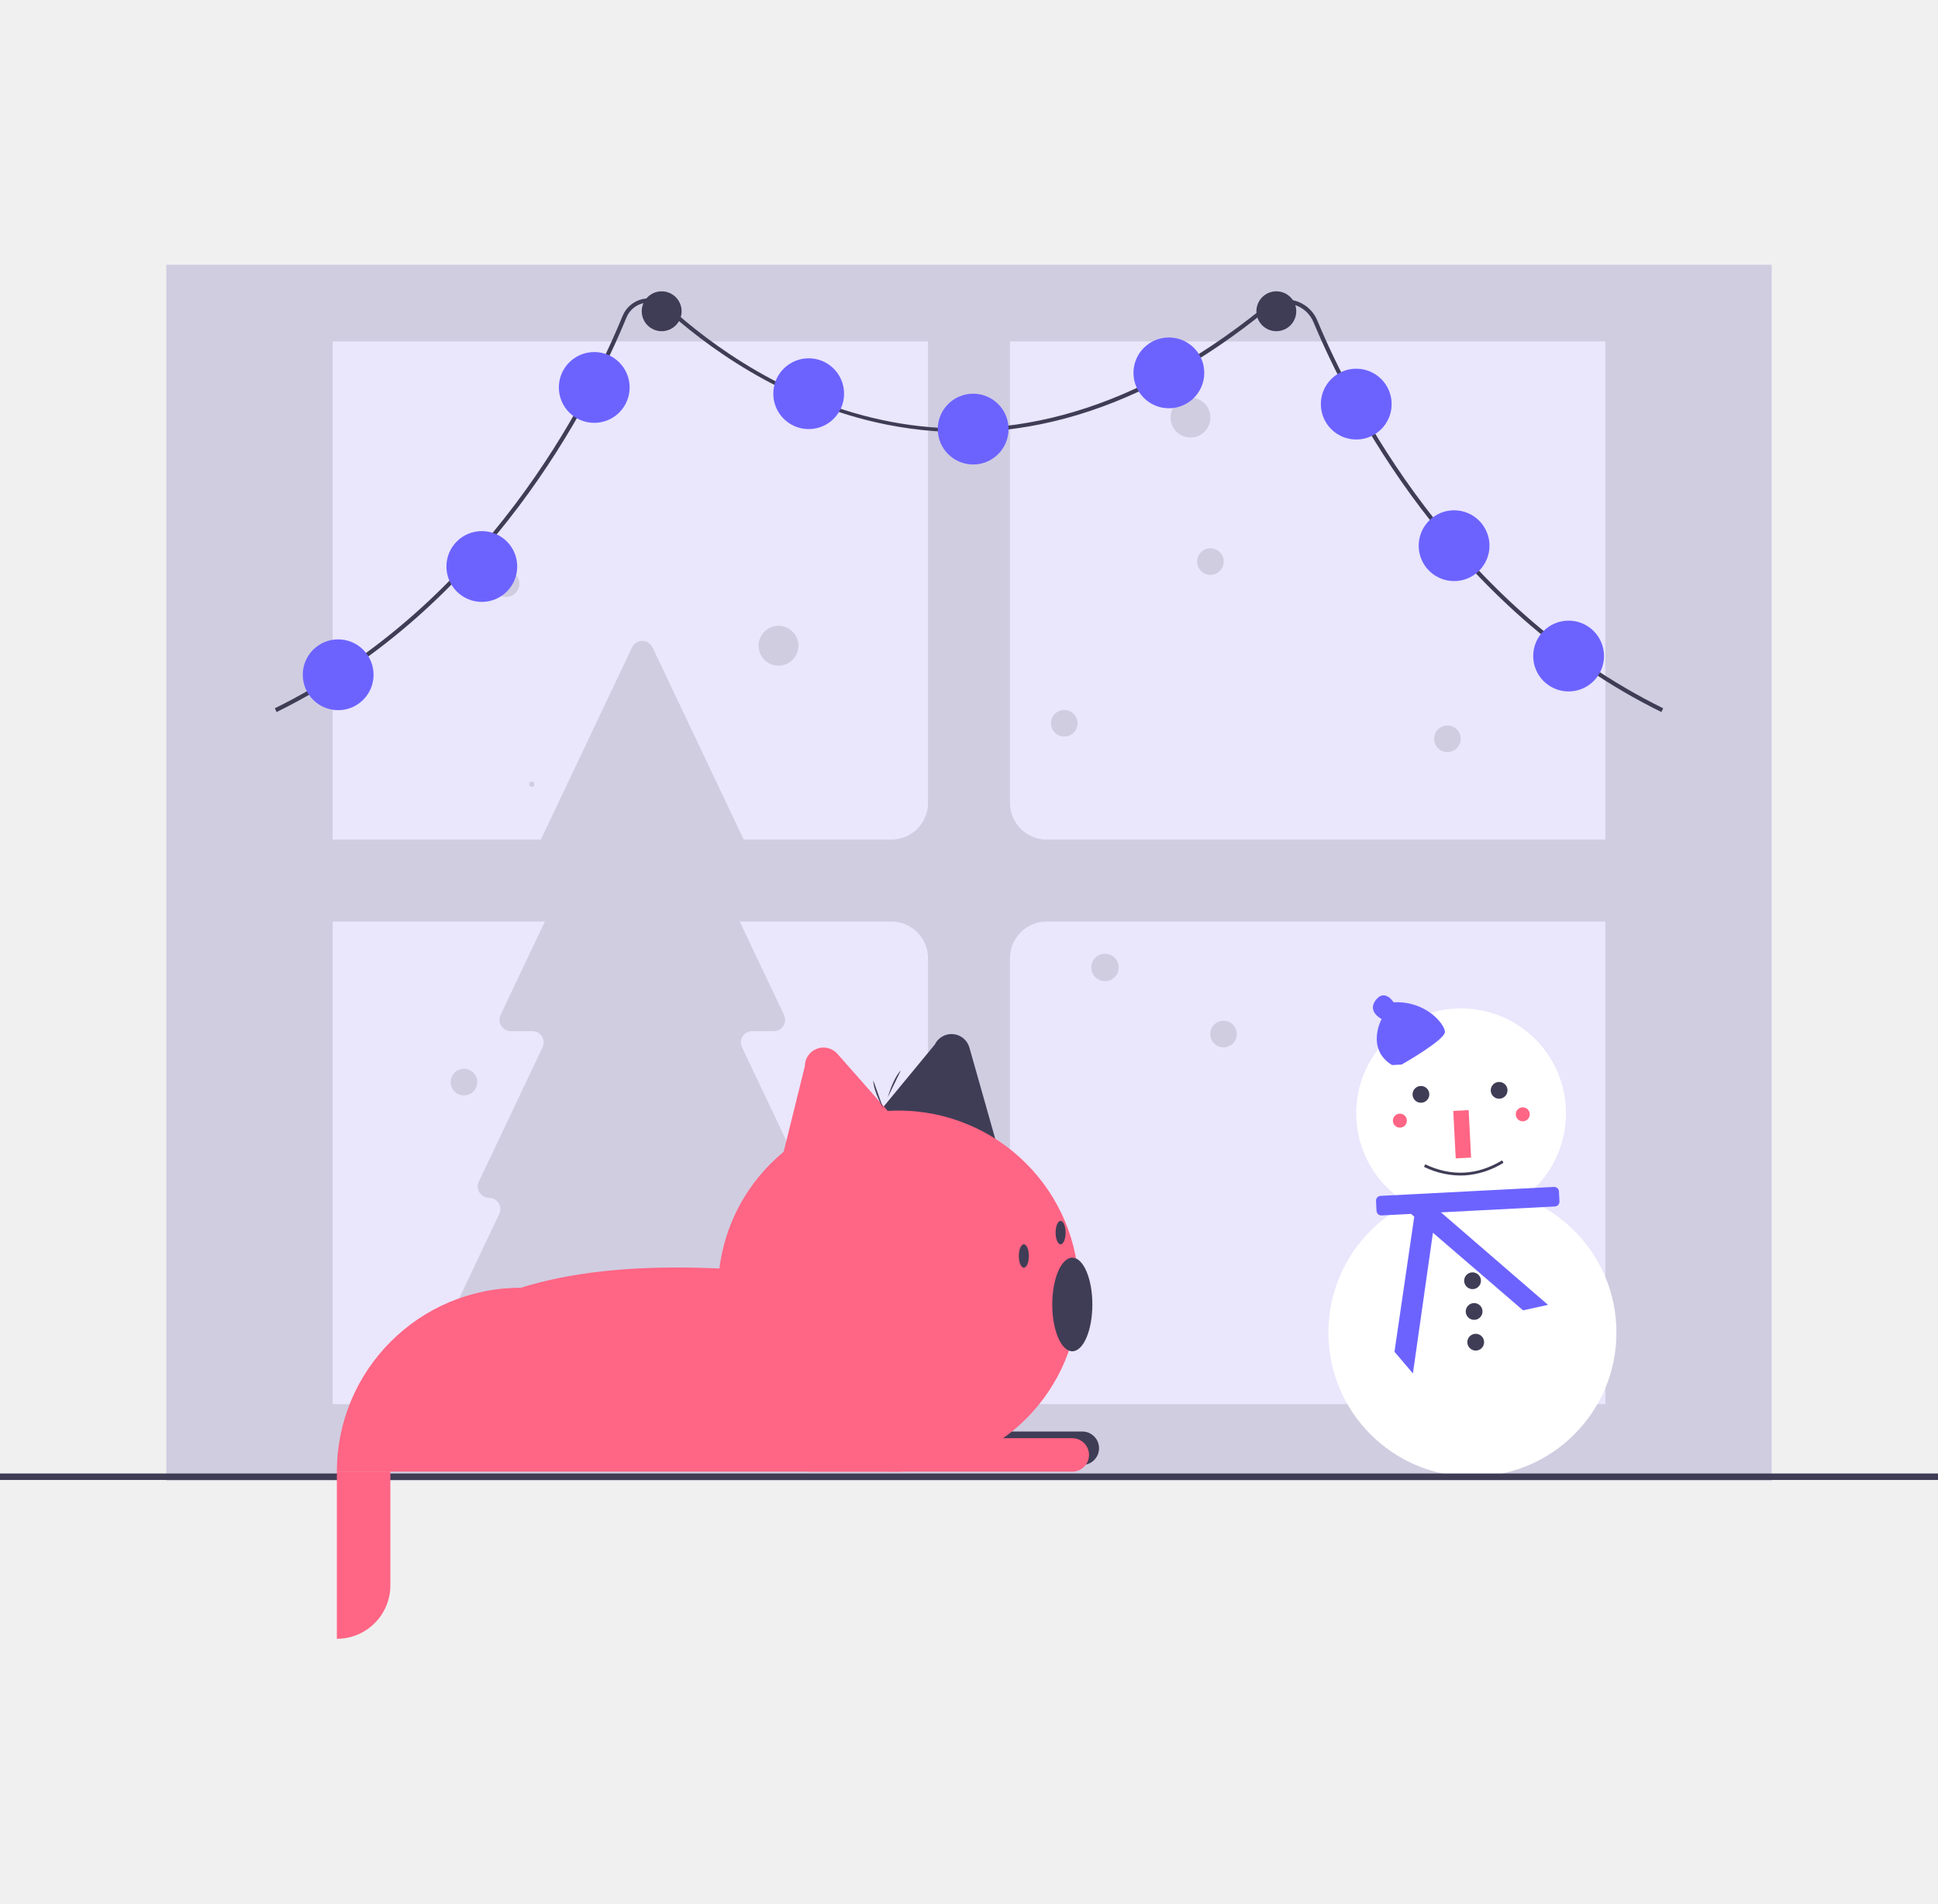
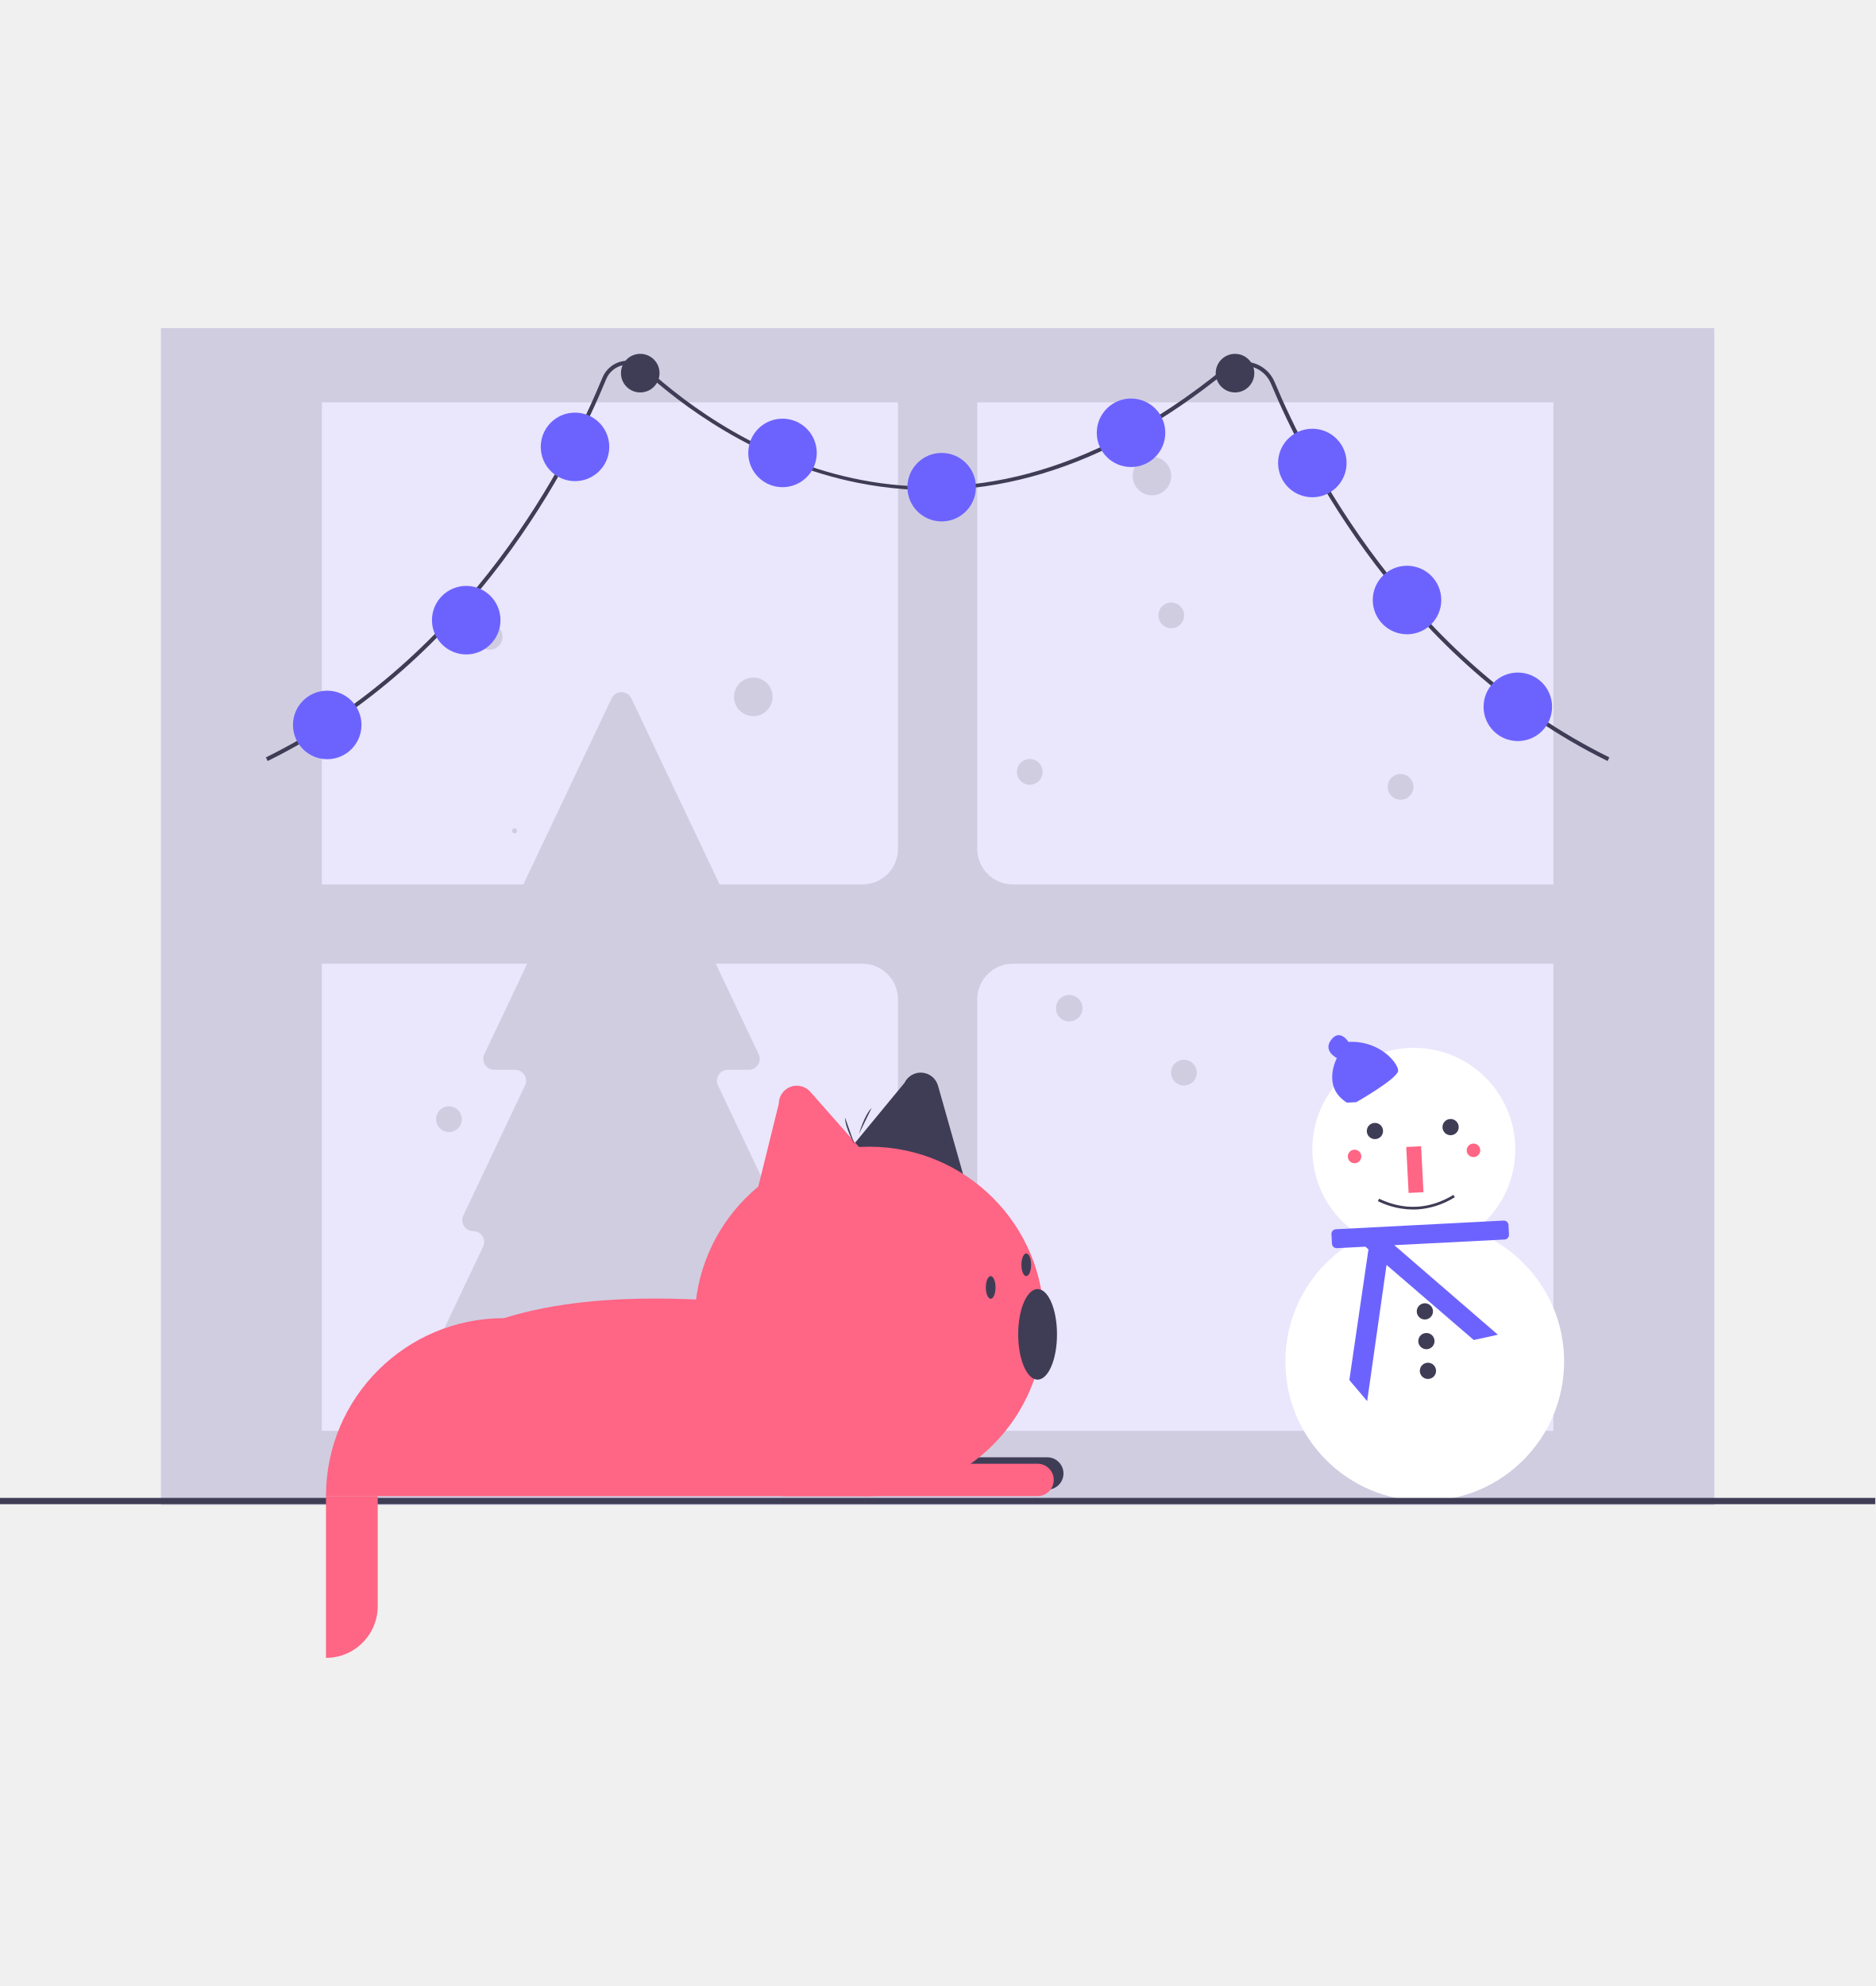
- <svg xmlns="http://www.w3.org/2000/svg" id="f4f0ecc6-756b-4220-a872-41fddbf2defb" data-name="Layer 1" width="672" height="660.007" viewBox="0 0 1072 760.007">
+ <svg xmlns="http://www.w3.org/2000/svg" id="f4f0ecc6-756b-4220-a872-41fddbf2defb" data-name="Layer 1" width="340" height="360.007" viewBox="0 0 1072 760.007">
  <rect x="92" width="888" height="672.649" fill="#d0cde1" />
  <rect x="184" y="42.419" width="704" height="587.81" fill="#eae6fc" />
  <path d="M975.445,413.942h-332.475a20.303,20.303,0,0,1-20.303-20.303V137.606a20.303,20.303,0,0,0-20.303-20.303h-4.727a20.303,20.303,0,0,0-20.303,20.303V393.639a20.303,20.303,0,0,1-20.303,20.303H224.555a20.303,20.303,0,0,0-20.303,20.303v4.727a20.303,20.303,0,0,0,20.303,20.303h332.475a20.303,20.303,0,0,1,20.303,20.303V722.612a20.303,20.303,0,0,0,20.303,20.303h4.727a20.303,20.303,0,0,0,20.303-20.303V479.579a20.303,20.303,0,0,1,20.303-20.303h332.475a20.303,20.303,0,0,0,20.303-20.303v-4.727A20.303,20.303,0,0,0,975.445,413.942Z" transform="translate(-64 -95.99652)" fill="#d0cde1" />
  <path d="M540.628,709.998l-42.224-88.993a6.25,6.25,0,0,1,5.647-8.93h0a6.25,6.25,0,0,0,5.647-8.93l-35.266-74.327a6.25,6.25,0,0,1,5.647-8.93h11.963a6.25,6.25,0,0,0,5.647-8.93l-37.63-79.31a6.25,6.25,0,0,1,5.647-8.93h3.953a6.25,6.25,0,0,0,5.647-8.93L424.926,307.61a6.25,6.25,0,0,0-11.294,0L363.253,413.79a6.25,6.25,0,0,0,5.647,8.93h3.953a6.25,6.25,0,0,1,5.647,8.93l-37.63,79.31a6.25,6.25,0,0,0,5.647,8.93h11.963a6.25,6.25,0,0,1,5.647,8.93l-35.266,74.327a6.25,6.25,0,0,0,5.647,8.93h0a6.25,6.25,0,0,1,5.647,8.93l-42.224,88.993a6.25,6.25,0,0,0,5.647,8.93h83.624a6.25,6.25,0,0,1,6.25,6.25V753.184a6.25,6.25,0,0,0,6.25,6.25h29.97a6.25,6.25,0,0,0,6.25-6.25V725.178a6.25,6.25,0,0,1,6.25-6.25H534.981A6.25,6.25,0,0,0,540.628,709.998Z" transform="translate(-64 -95.99652)" fill="#d0cde1" />
  <circle cx="808.21" cy="469.353" r="58.011" fill="#fff" />
  <circle cx="814.465" cy="590.628" r="79.668" fill="#fff" />
  <path d="M923.525,606.076l-95.851,4.944a2.674,2.674,0,0,0-2.532,2.808l.282,5.474a2.674,2.674,0,0,0,2.808,2.532l16.291-.84,1.768,1.522-10.934,74.714,10.195,12.005,11.071-77.823,49.864,42.926,13.785-3.034L861.061,620.14l63.021-3.25a2.674,2.674,0,0,0,2.532-2.808l-.282-5.474A2.674,2.674,0,0,0,923.525,606.076Z" transform="translate(-64 -95.99652)" fill="#6c63ff" />
  <path d="M839.313,538.39s24.18-13.69,23.952-18.122S852.6,503.042,834.871,503.956c0,0-4.844-7.749-9.842-1.27s3.208,10.5,3.208,10.5-8.928,16.459,5.758,25.478Z" transform="translate(-64 -95.99652)" fill="#6c63ff" />
  <circle cx="785.984" cy="458.882" r="4.641" fill="#3f3d56" />
  <circle cx="829.241" cy="456.651" r="4.641" fill="#3f3d56" />
  <rect x="868.553" y="563.788" width="8.508" height="26.298" transform="translate(-92.55801 -50.27456) rotate(-2.95247)" fill="#ff6584" />
  <circle cx="814.536" cy="561.968" r="4.641" fill="#3f3d56" />
  <circle cx="815.412" cy="578.962" r="4.641" fill="#3f3d56" />
  <circle cx="816.289" cy="595.956" r="4.641" fill="#3f3d56" />
  <path d="M873.982,599.718a46.197,46.197,0,0,1-22.297-4.745l.661-1.399c14.499,6.85,28.807,6.112,42.526-2.193l.802,1.323A46.2,46.2,0,0,1,873.982,599.718Z" transform="translate(-64 -95.99652)" fill="#3f3d56" />
  <circle cx="842.317" cy="469.918" r="3.867" fill="#ff6584" />
  <circle cx="774.342" cy="473.424" r="3.867" fill="#ff6584" />
  <rect y="668.577" width="1072" height="3.586" fill="#3f3d56" />
  <path d="M358.152,384.819a1.501,1.501,0,0,0,0-3,1.501,1.501,0,0,0,0,3Z" transform="translate(-64 -95.99652)" fill="#d0cde1" />
  <circle cx="658.523" cy="84.541" r="11.027" fill="#d0cde1" />
  <circle cx="669.55" cy="164.18" r="7.351" fill="#d0cde1" />
  <circle cx="800.649" cy="262.198" r="7.351" fill="#d0cde1" />
  <path d="M560.991,763.549H250.345v-0A101.7,101.7,0,0,1,352.044,661.849c56.602-17.643,130.437-11.982,208.947,0Z" transform="translate(-64 -95.99652)" fill="#ff6584" />
  <path d="M452.613,645.364h146.078a9.245,9.245,0,0,1,9.245,9.245v0a9.245,9.245,0,0,1-9.245,9.245h-146.078a0,0,0,0,1,0,0V645.364A0,0,0,0,1,452.613,645.364Z" fill="#3f3d56" />
  <path d="M541.913,574.808,581.068,527.345a10.278,10.278,0,0,1,19.157,1.642l15.441,54.516Z" transform="translate(-64 -95.99652)" fill="#3f3d56" />
  <path d="M494.424,598.98l14.793-59.724a10.278,10.278,0,0,1,17.985-6.8l37.488,42.486Z" transform="translate(-64 -95.99652)" fill="#ff6584" />
  <path d="M186.345,667.553H215.93a0,0,0,0,1,0,0v62.869A29.585,29.585,0,0,1,186.345,760.007h0a0,0,0,0,1,0,0v-92.454A0,0,0,0,1,186.345,667.553Z" fill="#ff6584" />
  <path d="M447.066,649.062H593.144a9.245,9.245,0,0,1,9.245,9.245v0a9.245,9.245,0,0,1-9.245,9.245H447.066a0,0,0,0,1,0,0V649.062A0,0,0,0,1,447.066,649.062Z" fill="#ff6584" />
  <circle cx="496.991" cy="567.702" r="99.851" fill="#ff6584" />
  <ellipse cx="593.144" cy="575.098" rx="11.095" ry="25.887" fill="#3f3d56" />
  <ellipse cx="566.332" cy="548.286" rx="2.774" ry="6.472" fill="#3f3d56" />
  <ellipse cx="586.672" cy="535.343" rx="2.774" ry="6.472" fill="#3f3d56" />
  <path d="M552.614,562.736s-5.55-9.654-5.55-15.543" transform="translate(-64 -95.99652)" fill="#3f3d56" />
  <path d="M555.055,556.492s3.024-10.717,7.235-14.834" transform="translate(-64 -95.99652)" fill="#3f3d56" />
  <circle cx="611.228" cy="388.692" r="7.582" fill="#d0cde1" />
  <circle cx="588.685" cy="253.622" r="7.351" fill="#d0cde1" />
  <circle cx="279.928" cy="176.432" r="7.351" fill="#d0cde1" />
  <circle cx="676.802" cy="425.512" r="7.351" fill="#d0cde1" />
  <circle cx="256.649" cy="452.108" r="7.351" fill="#d0cde1" />
  <circle cx="430.631" cy="210.739" r="11.027" fill="#d0cde1" />
  <path d="M982.983,343.405C866.766,286.191,809.685,173.514,790.538,127.725a16.512,16.512,0,0,0-11.3-9.726,16.731,16.731,0,0,0-14.754,3.275c-69.008,55.974-139.744,77.205-210.24,63.106-58.228-11.645-101.656-45.085-122.361-63.981a13.363,13.363,0,0,0-21.38,4.817c-19.013,46.323-75.927,160.316-193.485,218.19l-1.018-2.066c116.852-57.527,173.458-170.918,192.371-216.999a15.667,15.667,0,0,1,25.065-5.644c46.768,42.686,172.507,128.209,329.597.788A19.021,19.021,0,0,1,779.8,115.765a18.797,18.797,0,0,1,12.864,11.071C811.71,172.386,868.482,284.469,984,341.339Z" transform="translate(-64 -95.99652)" fill="#3f3d56" />
  <circle cx="187.057" cy="226.798" r="19.578" fill="#6c63ff" />
  <circle cx="266.519" cy="166.914" r="19.578" fill="#6c63ff" />
  <circle cx="328.707" cy="67.874" r="19.578" fill="#6c63ff" />
  <circle cx="447.325" cy="71.329" r="19.578" fill="#6c63ff" />
  <circle cx="538.303" cy="90.906" r="19.578" fill="#6c63ff" />
  <circle cx="646.556" cy="59.812" r="19.578" fill="#6c63ff" />
  <circle cx="750.203" cy="77.087" r="19.578" fill="#6c63ff" />
  <circle cx="804.329" cy="155.397" r="19.578" fill="#6c63ff" />
  <circle cx="867.668" cy="216.434" r="19.578" fill="#6c63ff" />
  <circle cx="366" cy="25.73" r="11.027" fill="#3f3d56" />
  <circle cx="706" cy="25.73" r="11.027" fill="#3f3d56" />
</svg>
